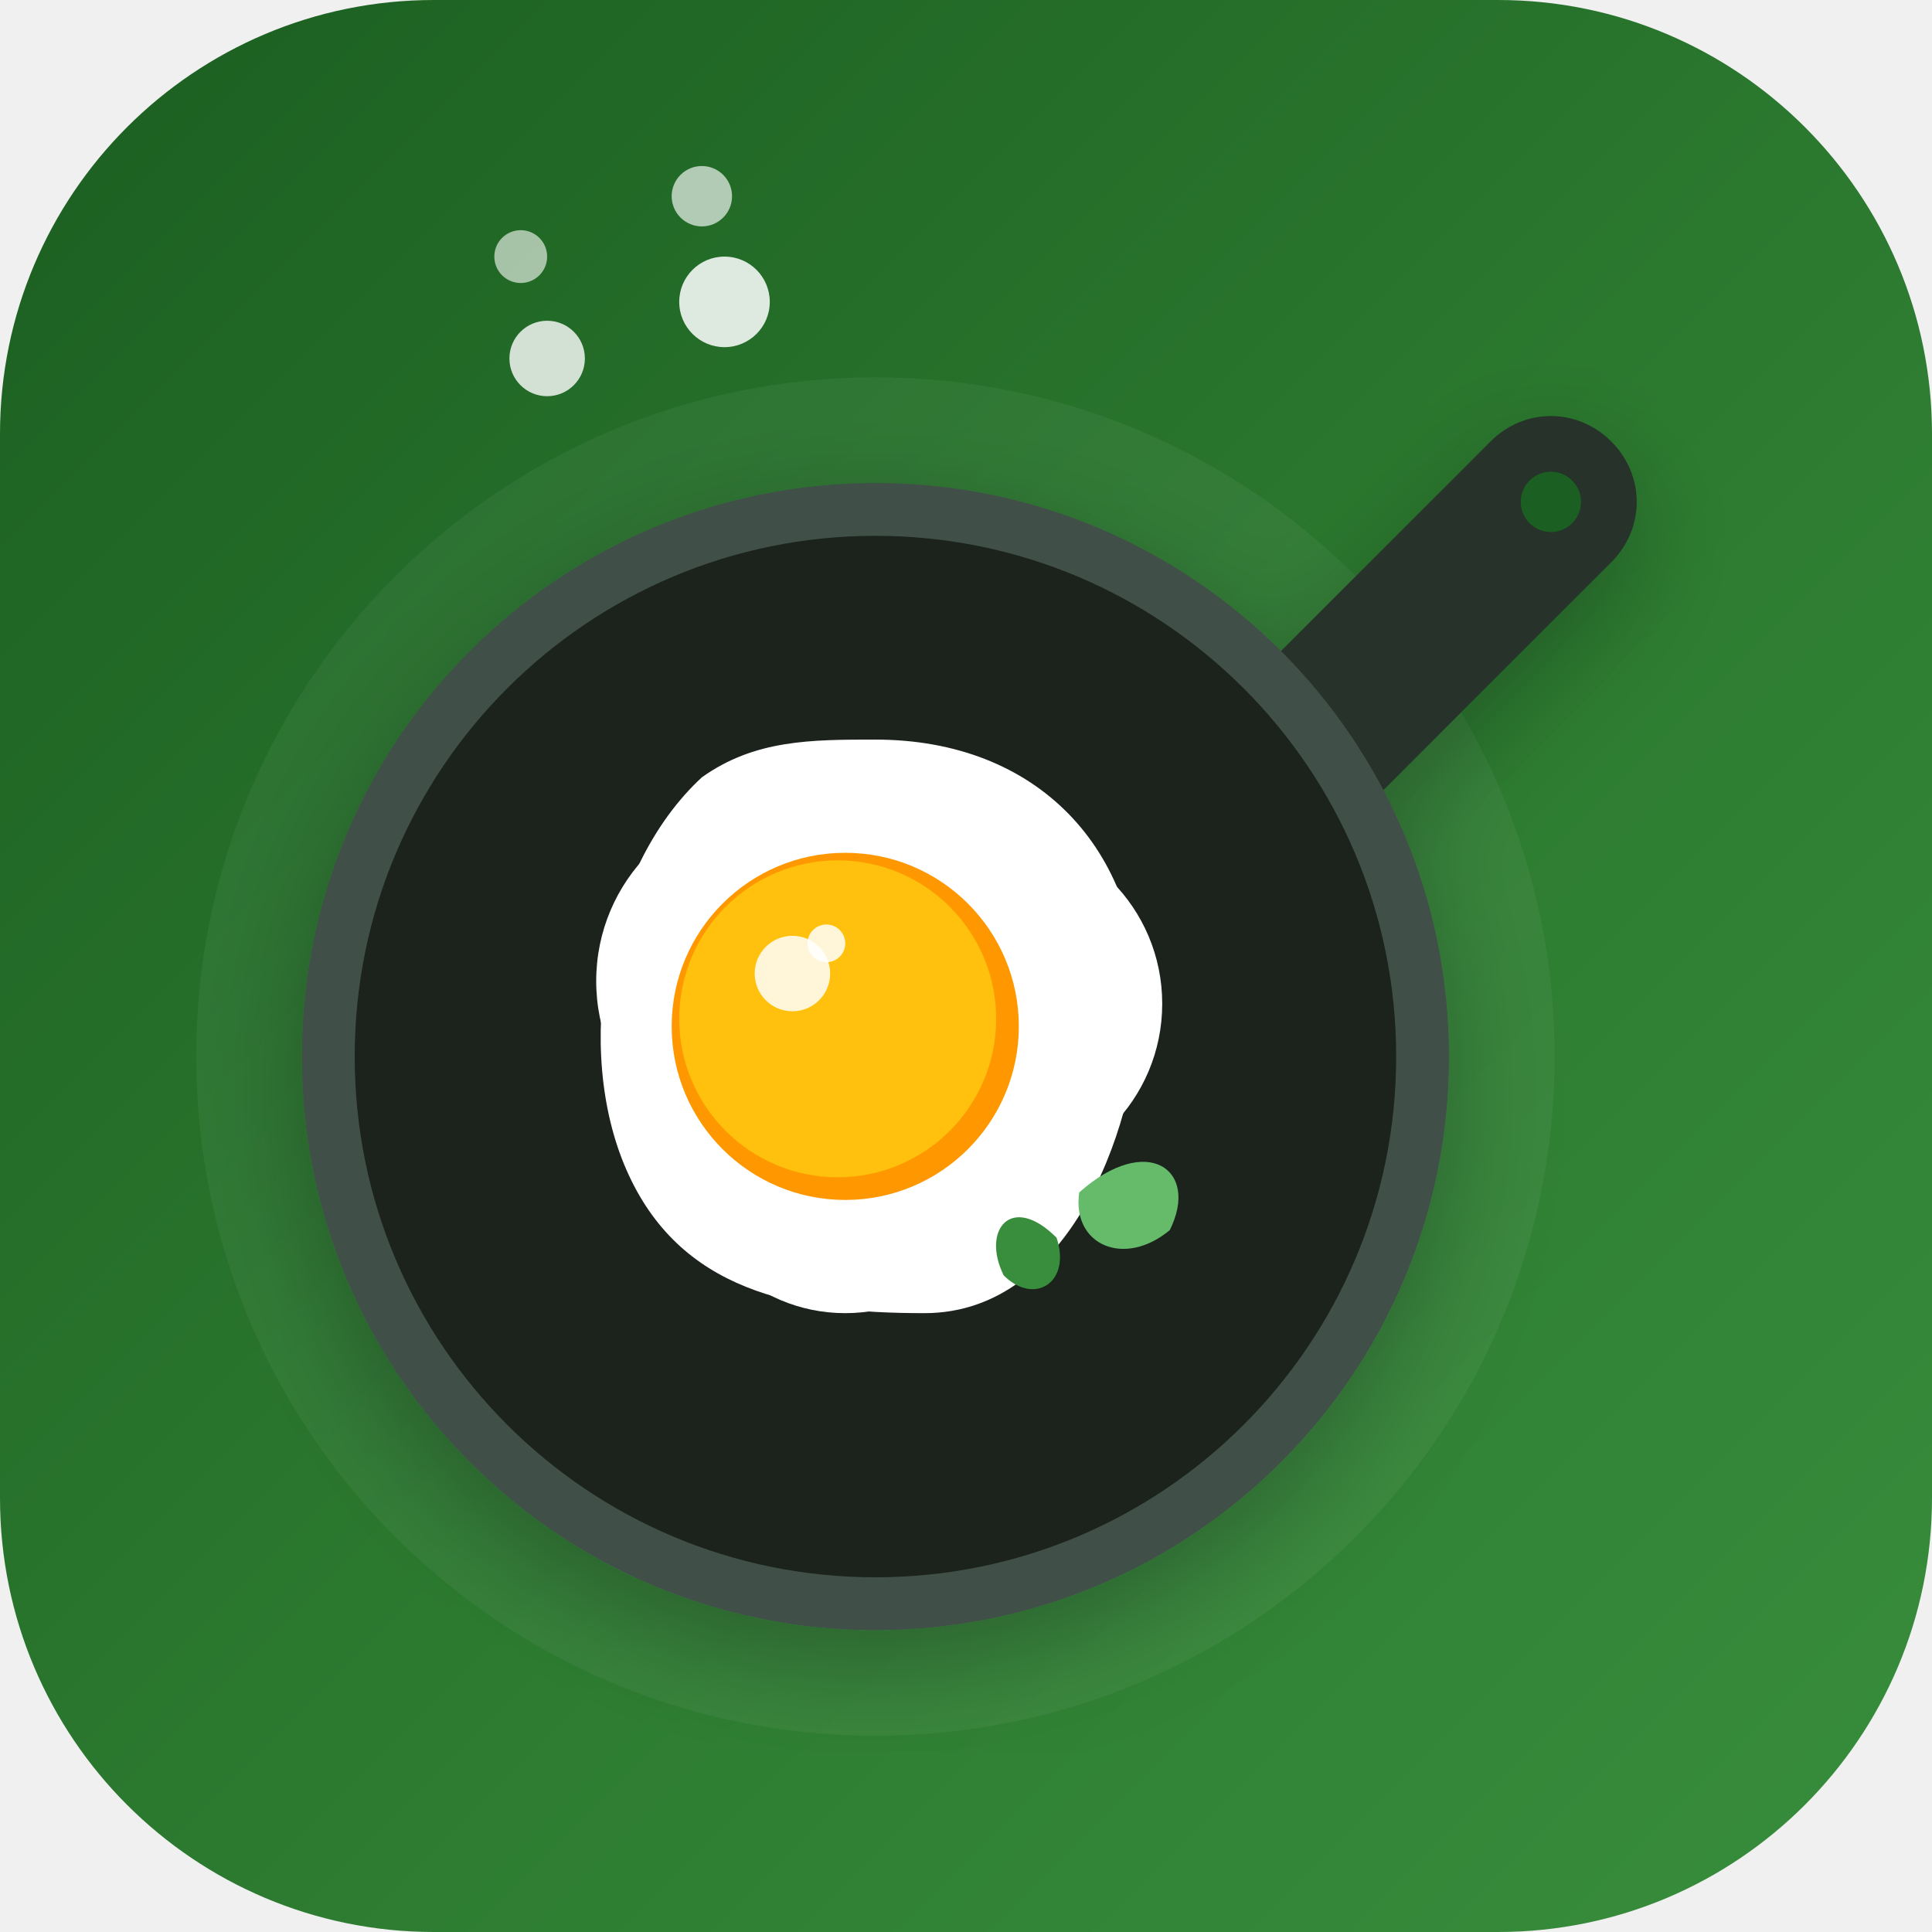
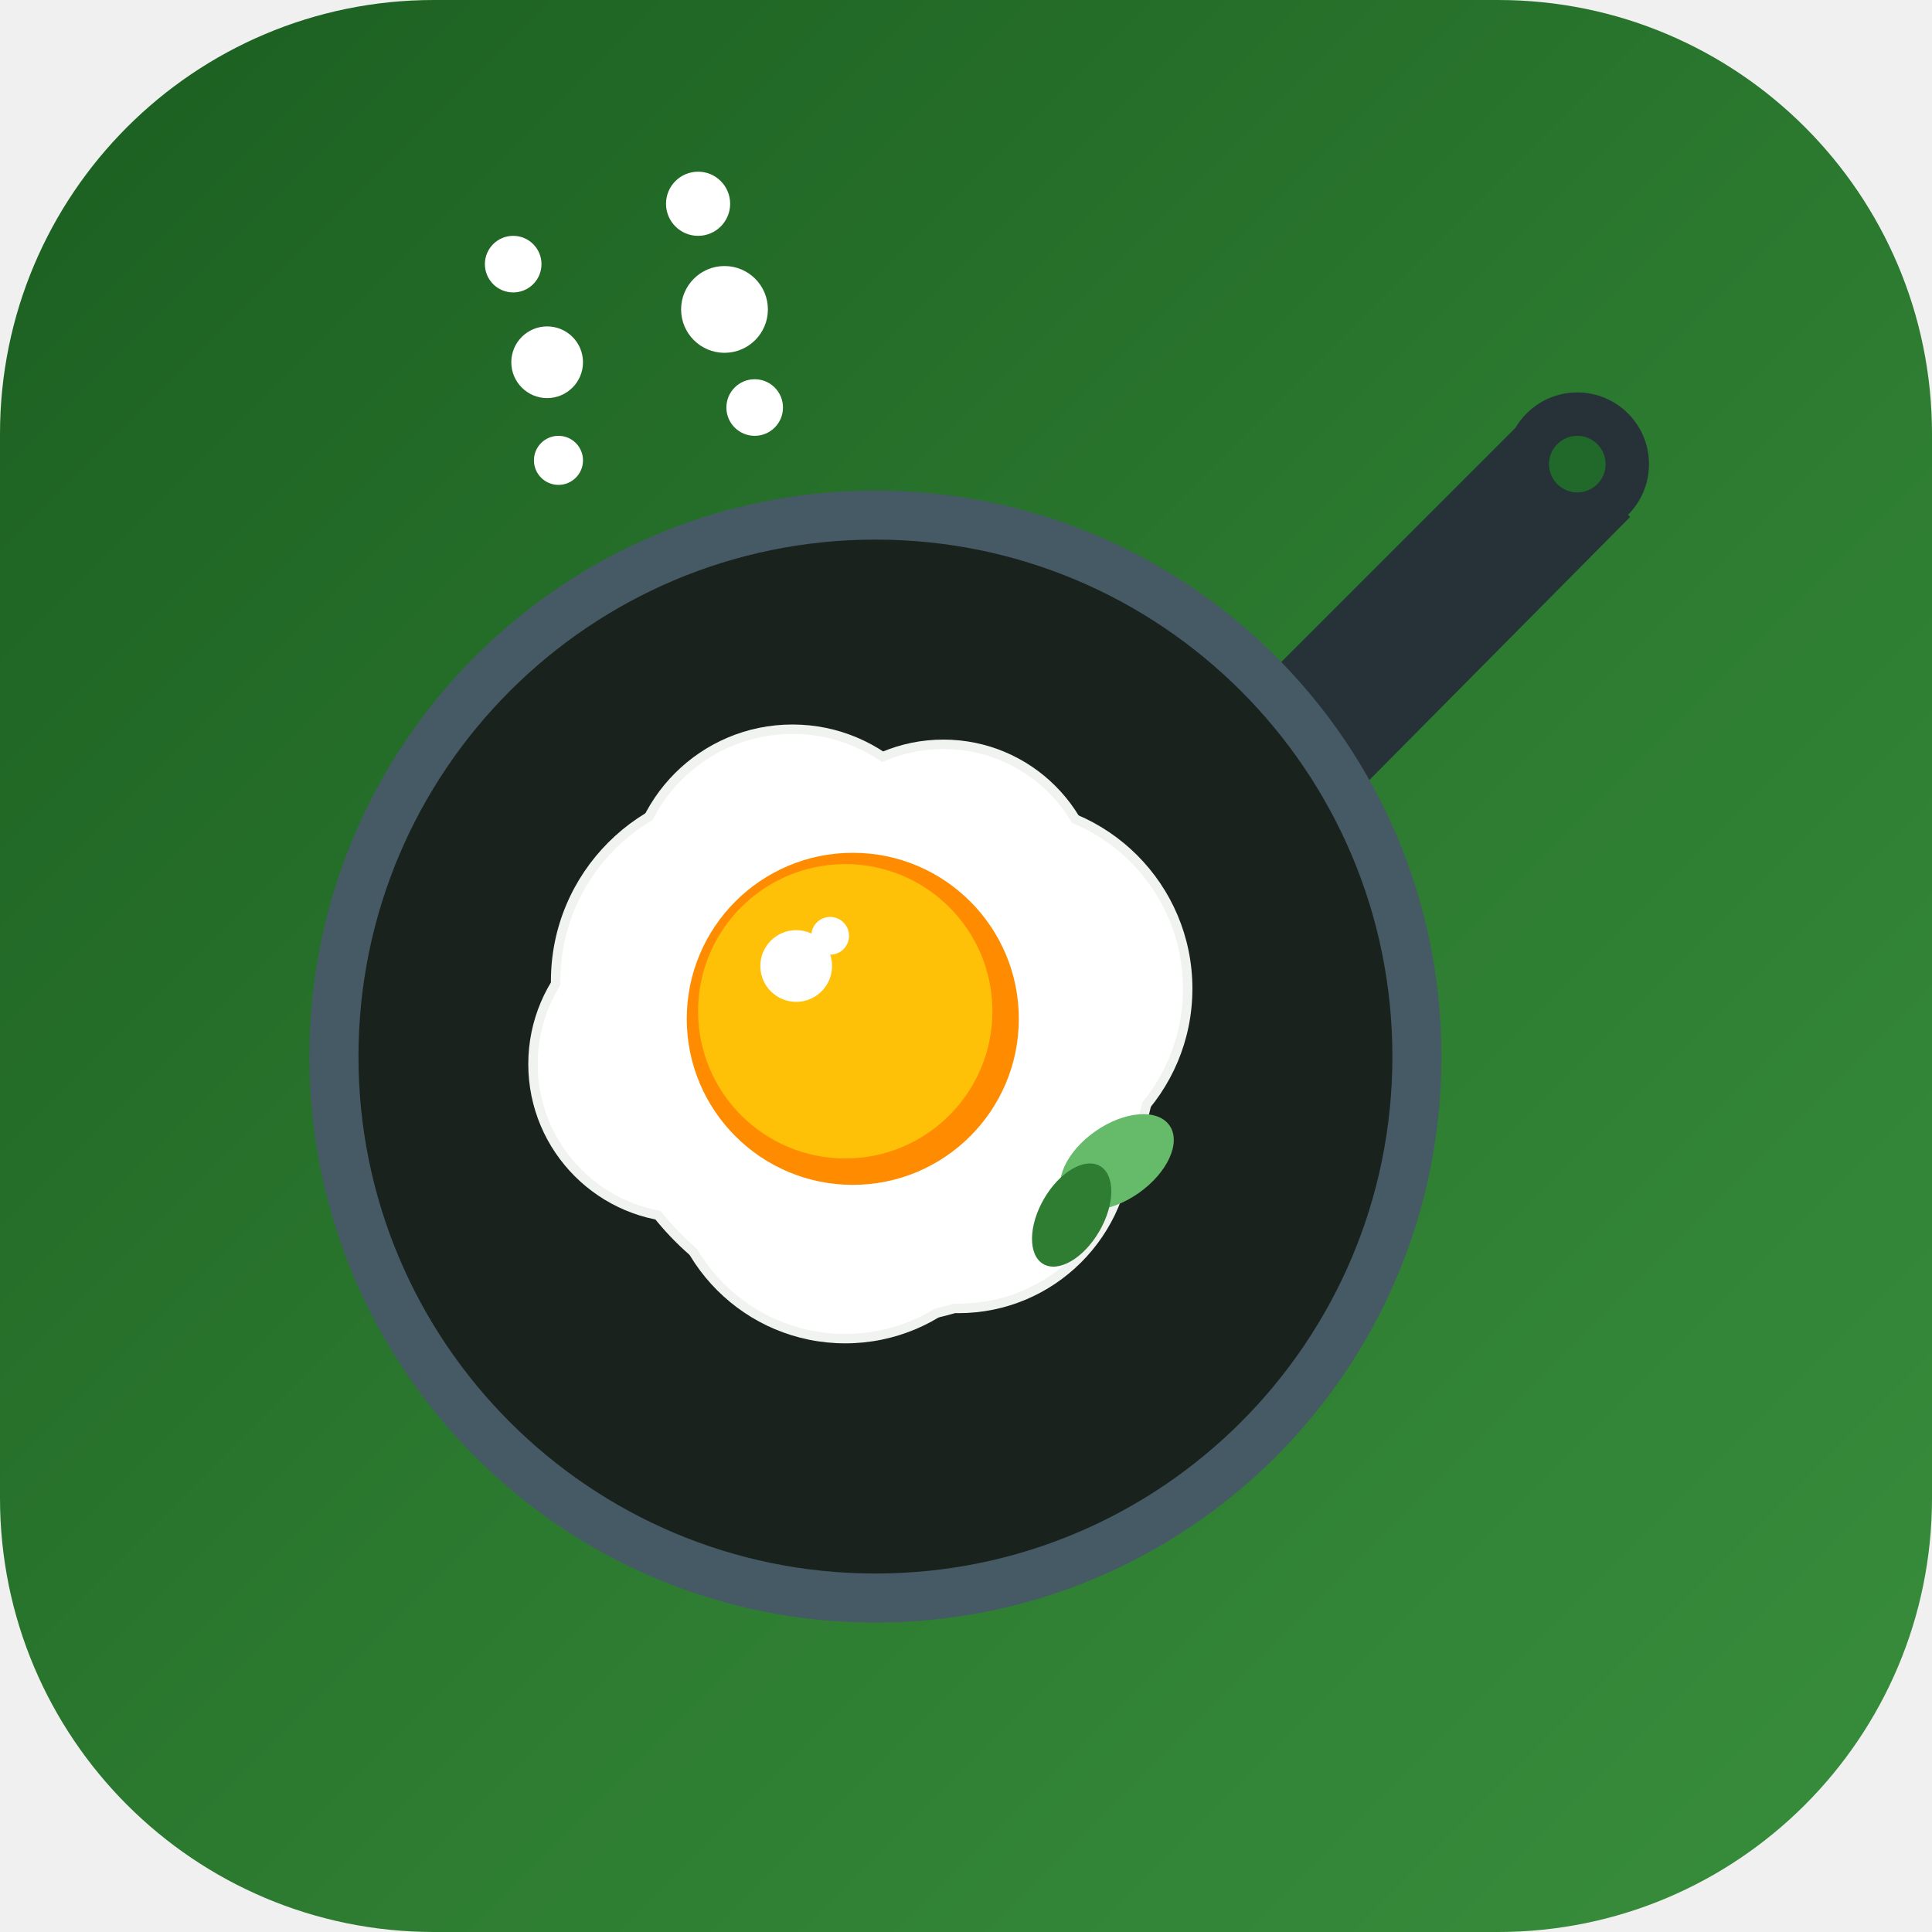
<svg xmlns="http://www.w3.org/2000/svg" viewBox="0 0 512 512">
  <defs>
    <linearGradient id="bgGrad" x1="0%" y1="0%" x2="100%" y2="100%">
      <stop offset="0%" stop-color="#1B5E20" />
      <stop offset="60%" stop-color="#2E7D32" />
      <stop offset="100%" stop-color="#388E3C" />
    </linearGradient>
-     <filter id="shadow" x="-10%" y="-10%" width="120%" height="120%">
-       <feDropShadow dx="0" dy="10" stdDeviation="14" flood-color="#000000" flood-opacity="0.25" />
-     </filter>
  </defs>
  <rect width="512" height="512" rx="115" fill="url(#bgGrad)" />
-   <circle cx="232" cy="280" r="180" fill="#ffffff" opacity="0.05" />
-   <circle cx="145" cy="95" r="10" fill="#ffffff" opacity="0.8" />
-   <circle cx="138" cy="68" r="7" fill="#ffffff" opacity="0.6" />
-   <circle cx="192" cy="80" r="12" fill="#ffffff" opacity="0.85" />
-   <circle cx="186" cy="52" r="8" fill="#ffffff" opacity="0.65" />
-   <g filter="url(#shadow)">
-     <path d="M 290,222 L 395,117 C 404,108 418,108 427,117 C 436,126 436,140 427,149 L 322,254 Z" fill="#26302A" />
-     <circle cx="411" cy="133" r="8" fill="#1B5E20" />
-     <circle cx="232" cy="280" r="152" fill="#415046" />
-     <circle cx="232" cy="280" r="138" fill="#1A221D" />
-     <path d="       M 232,196       C 275,196 302,225 302,266       C 302,295 285,348 245,348       C 210,348 180,342 166,310       C 152,278 160,230 186,206       C 200,196 215,196 232,196 Z" fill="#FFFFFF" />
-     <circle cx="206" cy="260" r="48" fill="#FFFFFF" />
-     <circle cx="262" cy="266" r="46" fill="#FFFFFF" />
-     <circle cx="224" cy="304" r="44" fill="#FFFFFF" />
-     <circle cx="224" cy="272" r="46" fill="#FF9800" />
-     <circle cx="222" cy="270" r="42" fill="#FFC107" />
-     <circle cx="210" cy="258" r="10" fill="#FFFFFF" opacity="0.85" />
-     <circle cx="219" cy="250" r="5" fill="#FFFFFF" opacity="0.85" />
-     <path d="M 286,316 C 304,300 318,310 310,326 C 298,336 284,330 286,316 Z" fill="#66BB6A" />
-     <path d="M 280,328 C 268,316 260,326 266,338 C 274,346 284,340 280,328 Z" fill="#388E3C" />
+   <circle cx="145" cy="96" r="9.5" fill="#FFFFFF" />
+   <circle cx="136" cy="70" r="7.5" fill="#FFFFFF" />
+   <circle cx="192" cy="82" r="11.5" fill="#FFFFFF" />
+   <circle cx="185" cy="54" r="8.5" fill="#FFFFFF" />
+   <circle cx="148" cy="122" r="6.5" fill="#FFFFFF" />
+   <circle cx="200" cy="108" r="7.5" fill="#FFFFFF" />
+   <path d="M 290,225 L 405,110 L 432,137 L 318,252 Z" fill="#263238" />
+   <circle cx="418" cy="123" r="19" fill="#263238" />
+   <circle cx="418" cy="123" r="7.5" fill="#20692A" />
+   <circle cx="232" cy="280" r="150" fill="#455A64" />
+   <circle cx="232" cy="280" r="137" fill="#1A221D" />
+   <g fill="#F0F3F0">
+     <circle cx="232" cy="276" r="75" />
+     <circle cx="198" cy="260" r="52" />
+     <circle cx="266" cy="262" r="50" />
+     <circle cx="224" cy="308" r="48" />
+     <circle cx="254" cy="302" r="46" />
+     <circle cx="182" cy="282" r="42" />
+     <circle cx="210" cy="236" r="44" />
+     <circle cx="250" cy="238" r="42" />
  </g>
+   <g fill="#FFFFFF">
+     <circle cx="232" cy="276" r="72.5" />
+     <circle cx="198" cy="260" r="49.5" />
+     <circle cx="266" cy="262" r="47.5" />
+     <circle cx="224" cy="308" r="45.5" />
+     <circle cx="254" cy="302" r="43.5" />
+     <circle cx="182" cy="282" r="39.5" />
+     <circle cx="210" cy="236" r="41.5" />
+     <circle cx="250" cy="238" r="39.5" />
+   </g>
+   <circle cx="226" cy="270" r="44" fill="#FF8C00" />
+   <circle cx="224" cy="268" r="39" fill="#FFC107" />
+   <circle cx="211" cy="256" r="9.5" fill="#FFFFFF" />
+   <circle cx="220" cy="248" r="5" fill="#FFFFFF" />
+   <ellipse cx="296" cy="308" rx="17" ry="10" transform="rotate(-35 296 308)" fill="#66BB6A" />
+   <ellipse cx="284" cy="322" rx="15" ry="8.5" transform="rotate(-60 284 322)" fill="#2E7D32" />
</svg>
